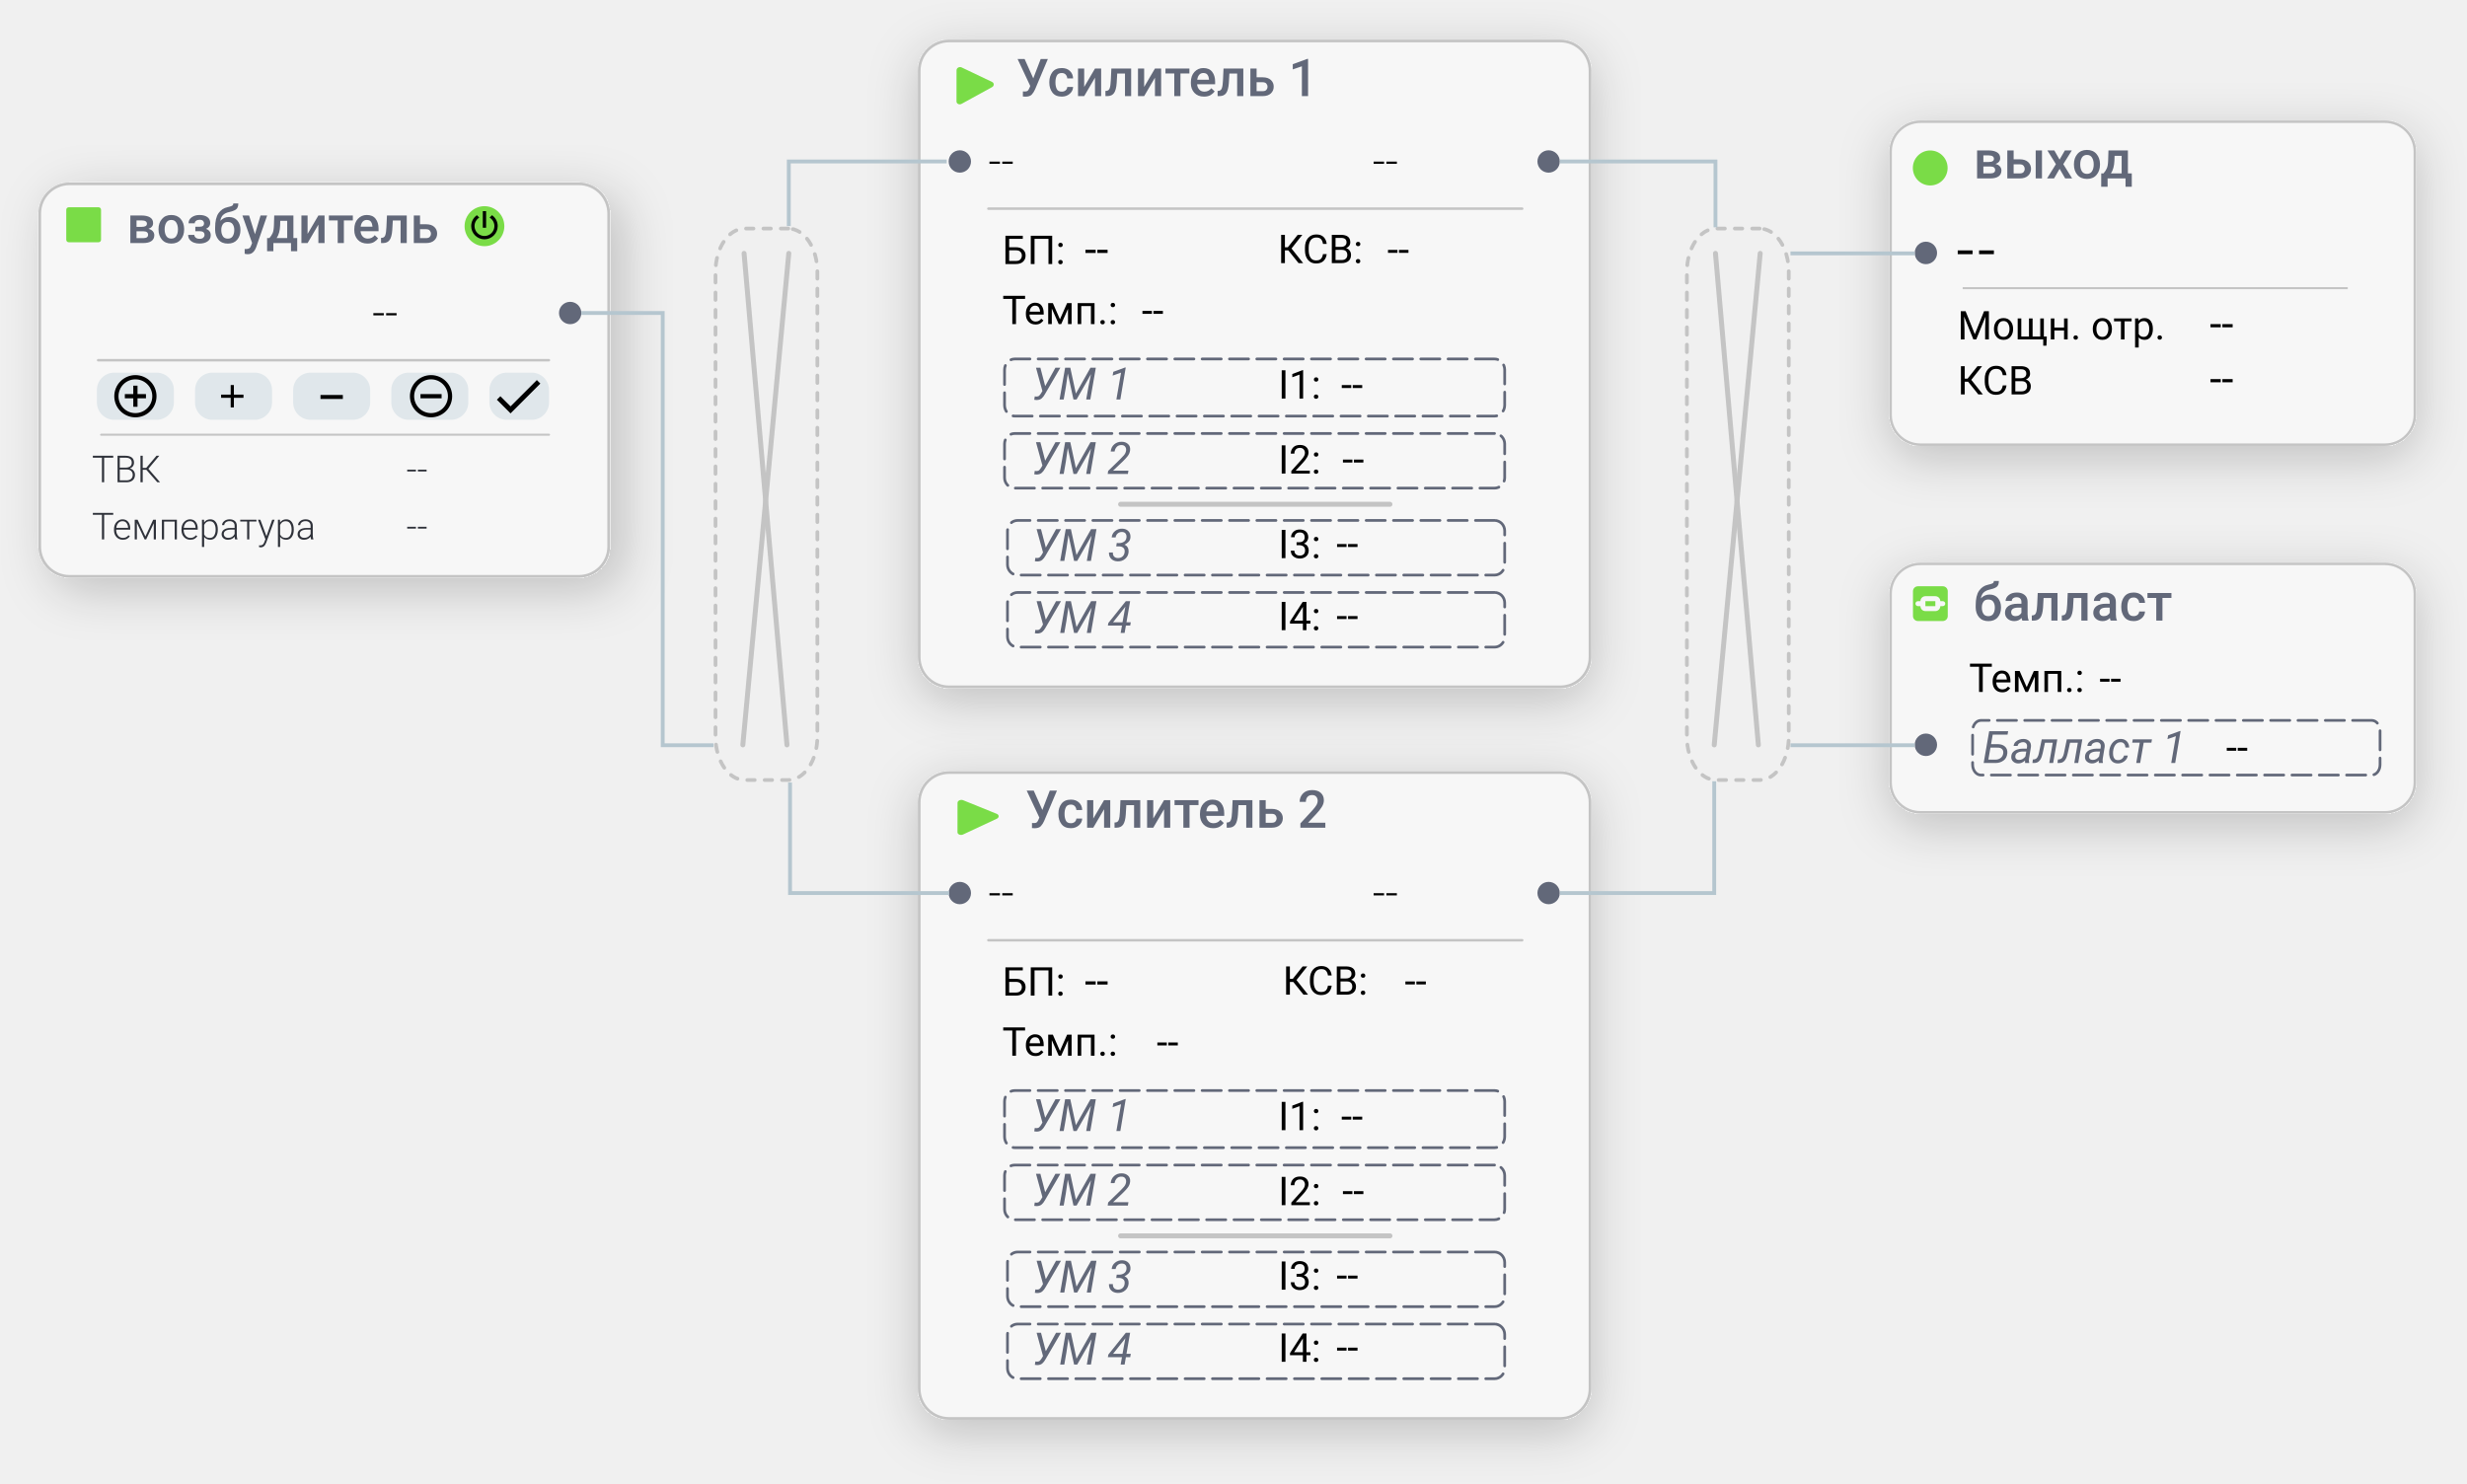
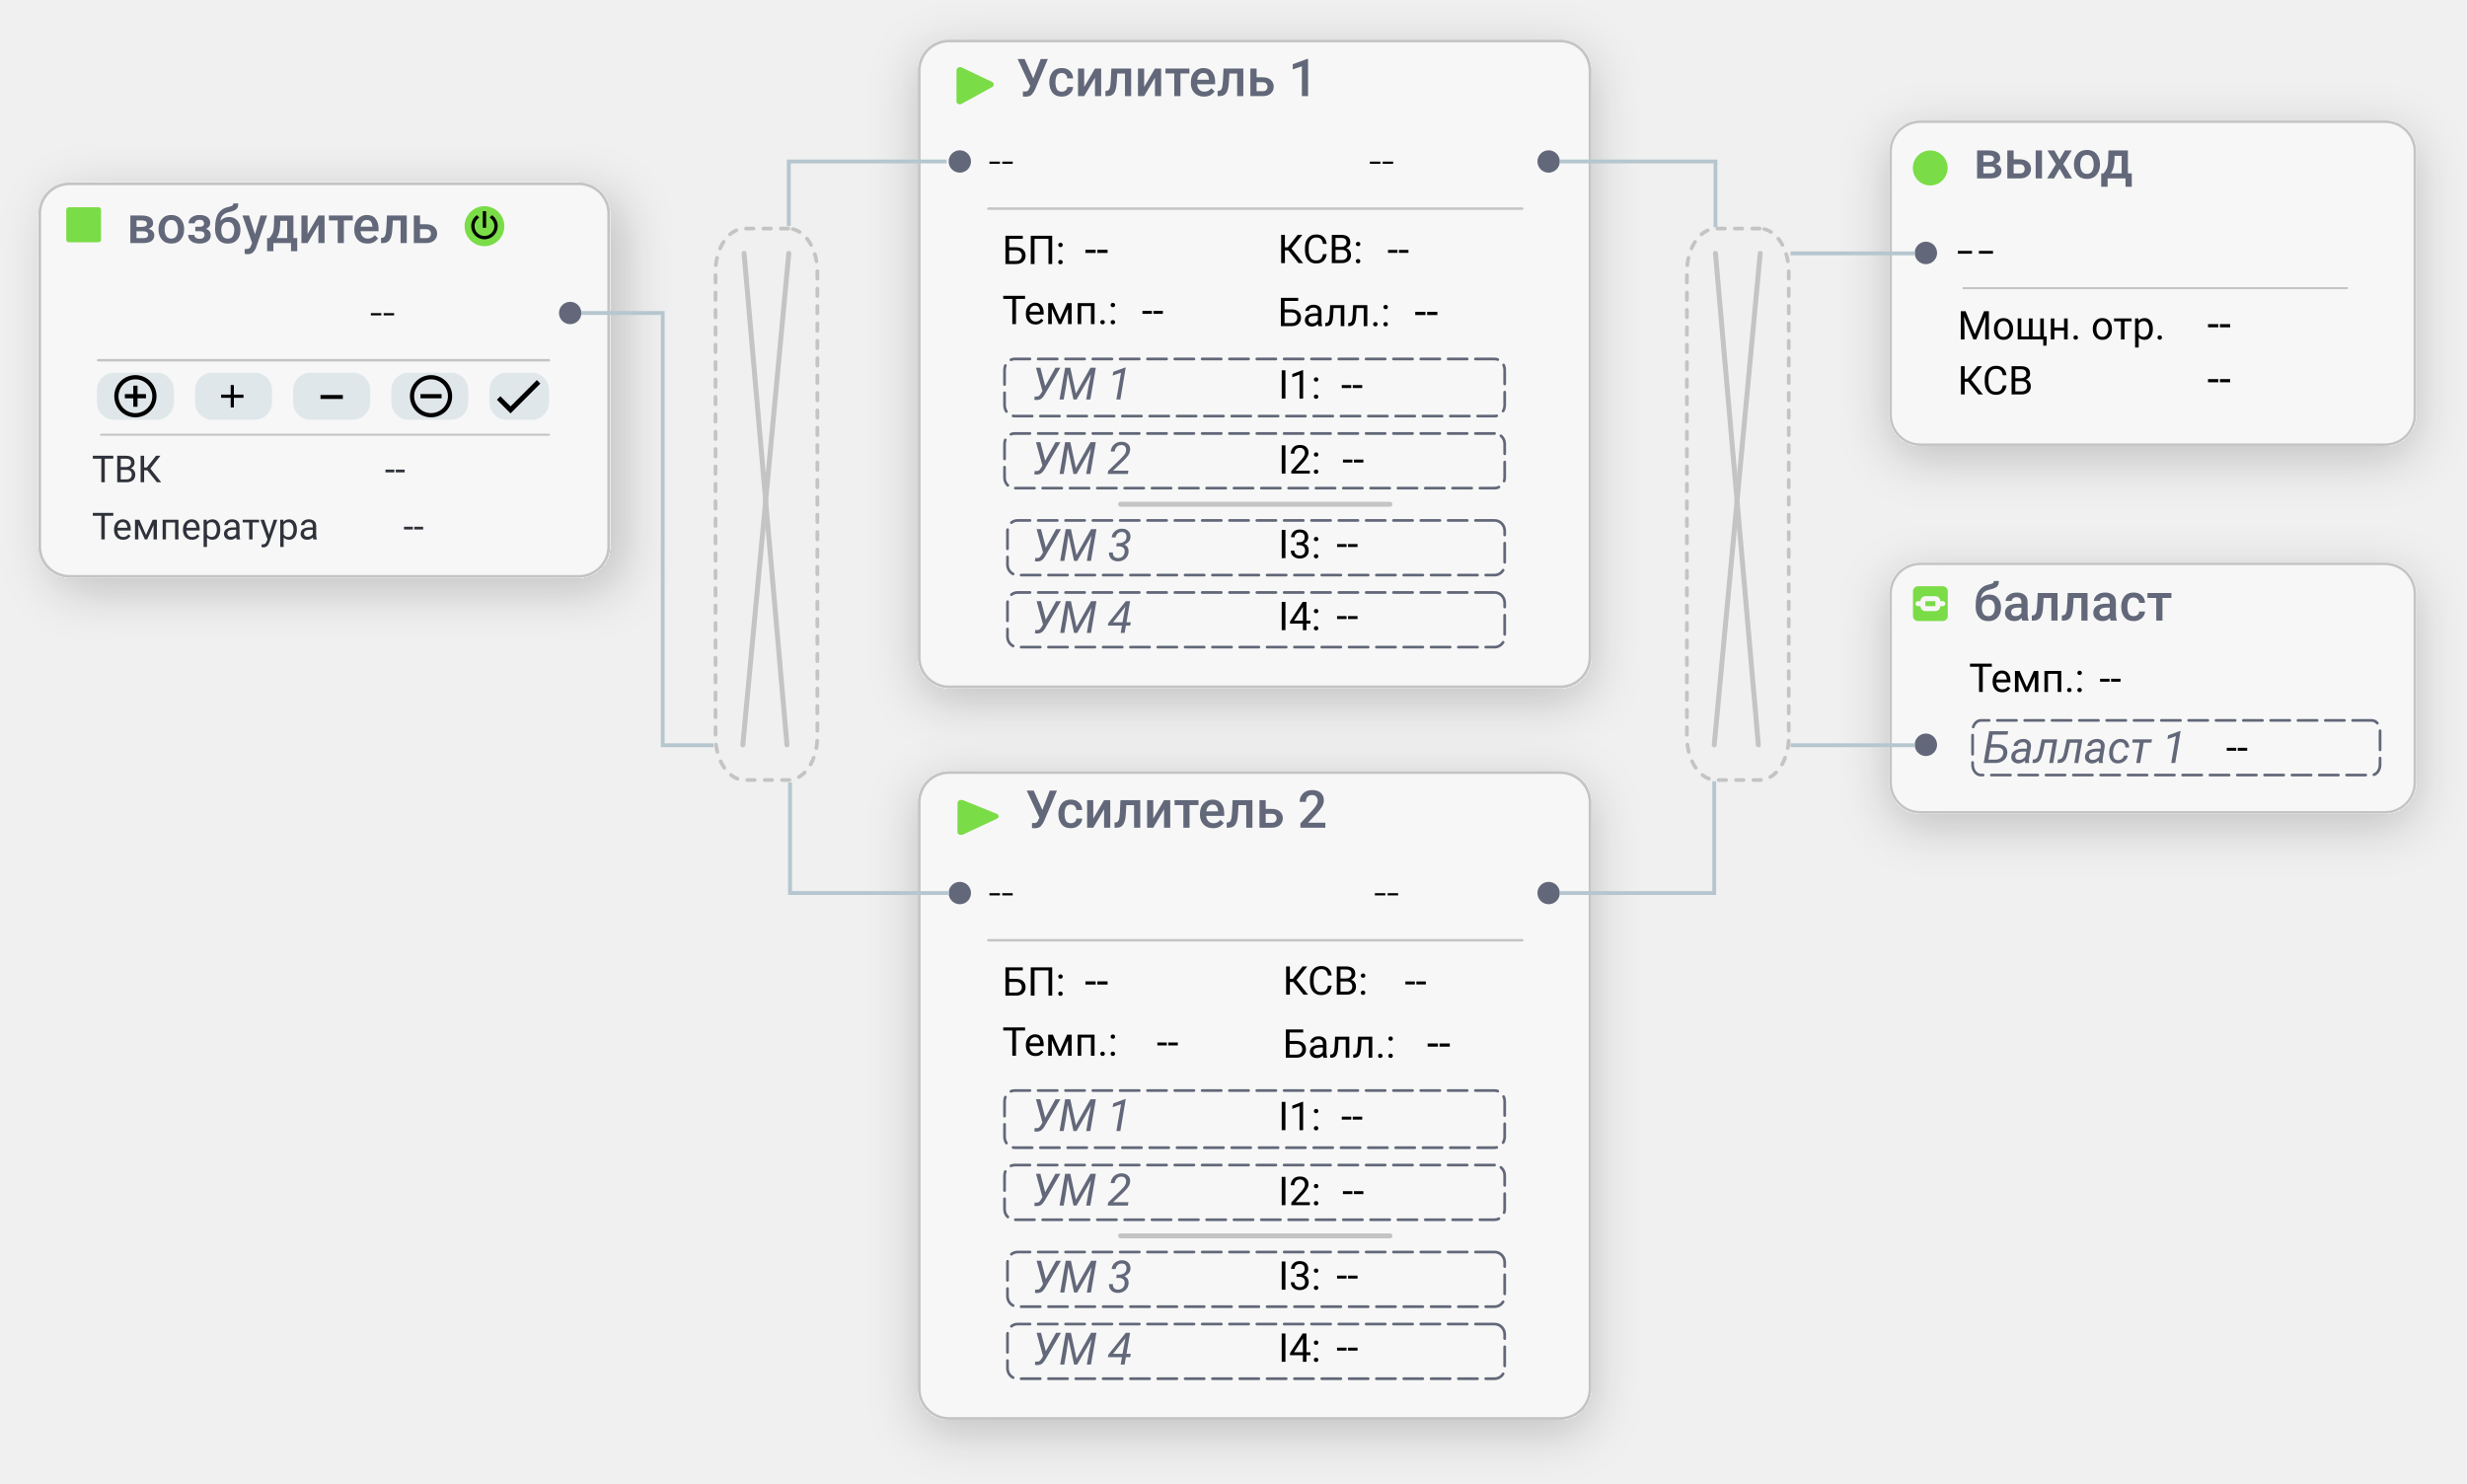
<svg xmlns="http://www.w3.org/2000/svg" xmlns:xlink="http://www.w3.org/1999/xlink" id="svg74" fill="none" version="1.1" viewBox="0 0 993 597">
  <defs>
    <path id="rect18" fill="#fff" fill-opacity=".01" d="M0 0H246.32V23H0z" />
  </defs>
  <g id="block_control_st_1000">
    <g id="layer_1">
      <g id="exiter">
        <g id="Rectangle 12" filter="url(#filter0_d_214_293)">
          <rect id="rect1" width="229" height="158" x="16" y="74" fill="#F7F7F7" rx="12" />
          <rect id="rect2" width="229" height="158" x="16" y="74" stroke="#C4C4C4" stroke-width="1.08" rx="12" />
        </g>
-         <g id="Frame 9" font-family="Roboto" font-size="15" font-weight="300" letter-spacing="0em">
+         <g id="Frame 9">
          <g id="Frame 16">
-             <text xml:space="preserve" id="exiter_channel_num_label" fill="#2F323A" style="white-space:pre">
+             <text xml:space="preserve" id="exiter_channel_num_label" fill="#2F323A" font-family="Roboto" font-size="15" letter-spacing="0em" style="white-space:pre">
              <tspan id="tspan2" x="37" y="194.13">ТВК</tspan>
            </text>
-             <text xml:space="preserve" id="exiter_channel_num_value" x="17.3" y="0" fill="#2f323a" style="text-align:end;white-space:pre" text-anchor="end">
-               <tspan id="tspan3" x="219.65" y="194.13" style="text-align:end" text-anchor="end">--</tspan>
-             </text>
-           </g>
-           <g id="Frame 14">
+             <g id="exiter_channel_num_val_wrap_text">
+               <text xml:space="preserve" id="exiter_channel_num_value" x="16.22" y="0" fill="#2f323a" font-family="Roboto" font-size="15" letter-spacing="0em" style="text-align:end;white-space:pre" text-anchor="end">
+                 <tspan id="tspan3" x="218.98" y="194.13" style="text-align:end" text-anchor="end">--</tspan>
+               </text>
+             </g>
+           </g>
+           <g id="Frame 14" font-family="Roboto" font-size="15" letter-spacing="0em">
            <text xml:space="preserve" id="exiter_temp_label" fill="#2F323A" style="white-space:pre">
              <tspan id="tspan4" x="37" y="217.13">Температура</tspan>
            </text>
-             <text xml:space="preserve" id="exiter_temp_value" x="17.3" y="0" fill="#2f323a" style="text-align:end;white-space:pre" text-anchor="end">
-               <tspan id="tspan5" x="219.65" y="217.13" style="text-align:end" text-anchor="end">--</tspan>
+             <text xml:space="preserve" id="exiter_temp_value" x="16.22" y="0" fill="#2f323a" style="text-align:end;white-space:pre" text-anchor="end">
+               <tspan id="tspan5" x="218.98" y="217.13" style="text-align:end" text-anchor="end">--</tspan>
            </text>
          </g>
        </g>
        <g id="Frame 34">
          <g id="Frame 12">
            <path id="rect5" fill="#fff" fill-opacity=".01" d="M0 0H208V23H0z" transform="translate(26 114.5)" />
-             <text xml:space="preserve" id="exiter_output_pwr_value" x="18.86" y="0" fill="#000" font-family="Roboto" font-size="18" font-weight="300" letter-spacing="0em" style="text-align:end;white-space:pre" text-anchor="end">
-               <tspan id="tspan6" x="217.16" y="132.15" style="text-align:end" text-anchor="end">--</tspan>
+             <text xml:space="preserve" id="exiter_output_pwr_value" x="17.86" y="0" fill="#000" font-family="Roboto" font-size="18" font-stretch="normal" font-style="normal" font-variant="normal" font-weight="300" letter-spacing="0" style="text-align:end;white-space:pre;-inkscape-font-specification:&quot;Roboto, Light&quot;;font-variant-ligatures:normal;font-variant-caps:normal;font-variant-numeric:normal;font-variant-east-asian:normal" text-anchor="end">
+               <tspan id="tspan6" x="216.16" y="132.15" font-family="Roboto" font-size="18" font-stretch="normal" font-style="normal" font-variant="normal" font-weight="300" style="text-align:end;-inkscape-font-specification:&quot;Roboto, Light&quot;;font-variant-ligatures:normal;font-variant-caps:normal;font-variant-numeric:normal;font-variant-east-asian:normal" text-anchor="end">--</tspan>
            </text>
            <g id="Ellipse 4">
              <circle id="Ellipse 4_2" cx="229.5" cy="126" r="4.5" fill="#626879" />
            </g>
          </g>
        </g>
        <path id="Vector 4" stroke="#C4C4C4" stroke-linecap="round" d="M39.5 145H220.947" />
        <g id="exiter_control_buttons">
          <g id="path8984">
+             <path id="path6" fill="#C4C4C4" d="M40.685 175H221H40.685Z" />
            <path id="path7" stroke="#C4C4C4" stroke-linecap="round" stroke-width=".81" d="M40.685 175H221" />
          </g>
-           <g id="exiter_plus_big_step_val_button">
-             <rect id="Rectangle 21" width="31" height="19" x="39" y="150" fill="#E0E7EB" rx="7" />
-             <path id="Vector" fill="#000" d="M54.5 166.3C50.752 166.3 47.7 163.249 47.7 159.5C47.7 155.752 50.752 152.7 54.5 152.7C58.248 152.7 61.3 155.752 61.3 159.5C61.3 163.249 58.248 166.3 54.5 166.3ZM54.5 151C53.384 151 52.279 151.22 51.247 151.647C50.216 152.074 49.279 152.7 48.49 153.49C46.895 155.084 46 157.246 46 159.5C46 161.754 46.895 163.916 48.49 165.51C49.279 166.3 50.216 166.926 51.247 167.353C52.279 167.78 53.384 168 54.5 168C56.754 168 58.916 167.104 60.51 165.51C62.105 163.916 63 161.754 63 159.5C63 158.384 62.78 157.278 62.353 156.247C61.926 155.216 61.3 154.279 60.51 153.49C59.721 152.7 58.784 152.074 57.753 151.647C56.721 151.22 55.616 151 54.5 151ZM55.35 155.25H53.65V158.65H50.25V160.35H53.65V163.75H55.35V160.35H58.75V158.65H55.35V155.25Z" />
-           </g>
-           <g id="exiter_plus_small_step_val_button">
-             <rect id="Rectangle 21_2" width="31" height="19" x="78.5" y="150" fill="#E0E7EB" rx="7" />
-             <path id="Vector_2" fill="#000" d="M98 160.143H94.143V164H92.857V160.143H89V158.857H92.857V155H94.143V158.857H98V160.143Z" />
-           </g>
-           <g id="exiter_minus_small_step_val_button">
-             <rect id="Rectangle 21_3" width="31" height="19" x="118" y="150" fill="#E0E7EB" rx="7" />
-             <path id="Vector_3" fill="#000" d="M138 160.6H129V159H138V160.6Z" />
-           </g>
-           <g id="exiter_minus_big_step_val_button">
-             <rect id="Rectangle 21_4" width="31" height="19" x="157.5" y="150" fill="#E0E7EB" rx="7" />
-             <path id="Vector_4" fill="#000" d="M173.5 166.3C169.752 166.3 166.7 163.248 166.7 159.5C166.7 155.752 169.752 152.7 173.5 152.7C177.248 152.7 180.3 155.752 180.3 159.5C180.3 163.248 177.248 166.3 173.5 166.3ZM173.5 151C172.384 151 171.278 151.22 170.247 151.647C169.216 152.074 168.279 152.7 167.49 153.49C165.896 155.084 165 157.246 165 159.5C165 161.754 165.896 163.916 167.49 165.51C168.279 166.3 169.216 166.926 170.247 167.353C171.278 167.78 172.384 168 173.5 168C175.754 168 177.916 167.104 179.51 165.51C181.104 163.916 182 161.754 182 159.5C182 158.384 181.78 157.278 181.353 156.247C180.926 155.216 180.3 154.279 179.51 153.49C178.721 152.7 177.784 152.074 176.753 151.647C175.722 151.22 174.616 151 173.5 151ZM169.25 160.35H177.75V158.65H169.25" />
-           </g>
-           <g id="exiter_save_val_button">
-             <rect id="Rectangle 21_5" width="24" height="19" x="197" y="150" fill="#E0E7EB" rx="7" />
-             <path id="Vector_5" fill="#000" d="M217.5 154.41L205.5 166.41L200 160.91L201.41 159.5L205.5 163.58L216.09 153L217.5 154.41Z" />
+           <g id="Frame 43">
+             <g id="exiter_plus_big_step_val_button">
+               <rect id="Rectangle 21" width="31" height="19" x="39" y="150" fill="#E0E7EB" rx="7" />
+               <path id="Vector" fill="#000" d="M54.5 166.3C50.752 166.3 47.7 163.248 47.7 159.5C47.7 155.752 50.752 152.7 54.5 152.7C58.248 152.7 61.3 155.752 61.3 159.5C61.3 163.248 58.248 166.3 54.5 166.3ZM54.5 151C53.384 151 52.279 151.22 51.247 151.647C50.216 152.074 49.279 152.7 48.49 153.49C46.895 155.084 46 157.246 46 159.5C46 161.754 46.895 163.916 48.49 165.51C49.279 166.3 50.216 166.926 51.247 167.353C52.279 167.78 53.384 168 54.5 168C56.754 168 58.916 167.104 60.51 165.51C62.105 163.916 63 161.754 63 159.5C63 158.384 62.78 157.278 62.353 156.247C61.926 155.216 61.3 154.279 60.51 153.49C59.721 152.7 58.784 152.074 57.753 151.647C56.721 151.22 55.616 151 54.5 151ZM55.35 155.25H53.65V158.65H50.25V160.35H53.65V163.75H55.35V160.35H58.75V158.65H55.35V155.25Z" />
+             </g>
+             <g id="exiter_plus_small_step_val_button">
+               <rect id="Rectangle 21_2" width="31" height="19" x="78.5" y="150" fill="#E0E7EB" rx="7" />
+               <path id="Vector_2" fill="#000" d="M98 160.143H94.143V164H92.857V160.143H89V158.857H92.857V155H94.143V158.857H98V160.143Z" />
+             </g>
+             <g id="exiter_minus_small_step_val_button">
+               <rect id="Rectangle 21_3" width="31" height="19" x="118" y="150" fill="#E0E7EB" rx="7" />
+               <path id="Vector_3" fill="#000" d="M138 160.6H129V159H138V160.6Z" />
+             </g>
+             <g id="exiter_minus_big_step_val_button">
+               <rect id="Rectangle 21_4" width="31" height="19" x="157.5" y="150" fill="#E0E7EB" rx="7" />
+               <path id="Vector_4" fill="#000" d="M173.5 166.3C169.752 166.3 166.7 163.248 166.7 159.5C166.7 155.752 169.752 152.7 173.5 152.7C177.248 152.7 180.3 155.752 180.3 159.5C180.3 163.248 177.248 166.3 173.5 166.3ZM173.5 151C172.384 151 171.278 151.22 170.247 151.647C169.216 152.074 168.279 152.7 167.49 153.49C165.896 155.084 165 157.246 165 159.5C165 161.754 165.896 163.916 167.49 165.51C168.279 166.3 169.216 166.926 170.247 167.353C171.278 167.78 172.384 168 173.5 168C175.754 168 177.916 167.104 179.51 165.51C181.104 163.916 182 161.754 182 159.5C182 158.384 181.78 157.278 181.353 156.247C180.926 155.216 180.3 154.279 179.51 153.49C178.721 152.7 177.784 152.074 176.753 151.647C175.722 151.22 174.616 151 173.5 151ZM169.25 160.35H177.75V158.65H169.25" />
+             </g>
+             <g id="exiter_save_val_button">
+               <rect id="Rectangle 21_5" width="24" height="19" x="197" y="150" fill="#E0E7EB" rx="7" />
+               <path id="Vector_5" fill="#000" d="M217.5 154.41L205.5 166.41L200 160.91L201.41 159.5L205.5 163.58L216.09 153L217.5 154.41Z" />
+             </g>
          </g>
        </g>
        <g id="Frame 5">
          <text xml:space="preserve" id="Ð²Ð¾Ð·Ð±ÑÐ´Ð¸ÑÐµÐ»Ñ" fill="#626879" font-family="Roboto" font-size="21" font-stretch="normal" font-style="normal" font-variant="normal" font-weight="500" letter-spacing="0em" style="white-space:pre;-inkscape-font-specification:&quot;Roboto, Medium&quot;;font-variant-ligatures:normal;font-variant-caps:all-small-caps;font-variant-numeric:normal;font-variant-east-asian:normal">
            <tspan id="tspan7" x="51" y="97.84" font-family="Roboto" font-size="21" font-stretch="normal" font-style="normal" font-variant="normal" font-weight="500" style="-inkscape-font-specification:&quot;Roboto, Medium&quot;;font-variant-ligatures:normal;font-variant-caps:all-small-caps;font-variant-numeric:normal;font-variant-east-asian:normal">возбудитель</tspan>
          </text>
          <path id="exiter_device_icon" fill="#7ADC47" d="M39.67 83.437H27.67C27.118 83.437 26.67 83.888 26.67 84.443V96.515C26.67 97.071 27.118 97.521 27.67 97.521H39.67C40.222 97.521 40.67 97.071 40.67 96.515V84.443C40.67 83.888 40.222 83.437 39.67 83.437Z" />
          <g id="exiter_power_button" clip-path="url(#clip0_214_293)">
            <path id="power_btn_cover" fill="#7ADC47" d="M195 99.096C199.418 99.096 203 95.493 203 91.048C203 86.603 199.418 83 195 83C190.582 83 187 86.603 187 91.048C187 95.493 190.582 99.096 195 99.096Z" />
            <path id="Vector_6" fill="#000" d="M198.04 86.627L197.073 87.593C198.227 88.293 199 89.553 199 91C199 92.061 198.579 93.078 197.828 93.828C197.078 94.579 196.061 95 195 95C193.939 95 192.922 94.579 192.172 93.828C191.421 93.078 191 92.061 191 91C191 89.553 191.773 88.293 192.92 87.587L191.96 86.627C190.573 87.587 189.667 89.187 189.667 91C189.667 92.415 190.229 93.771 191.229 94.771C192.229 95.771 193.585 96.333 195 96.333C196.414 96.333 197.771 95.771 198.771 94.771C199.771 93.771 200.333 92.415 200.333 91C200.333 89.187 199.427 87.587 198.04 86.627ZM195.667 85H194.333V91.667H195.667" />
          </g>
        </g>
      </g>
      <g id="adder" stroke="#C4C4C4" stroke-linecap="round">
        <path id="Rectangle 1" stroke-dasharray="3 4" stroke-linejoin="round" stroke-width="1.5" d="M708.286 92H690.714C684.245 92 679 99.796 679 109.412V296.588C679 306.204 684.245 314 690.714 314H708.286C714.755 314 720 306.204 720 296.588V109.412C720 99.796 714.755 92 708.286 92Z" />
        <path id="Vector 1" stroke-width="2" d="M690 299.858L708.5 102" />
        <path id="Vector 2" stroke-width="2" d="M690.5 102L707.764 299.858" />
      </g>
      <g id="adder_2" stroke="#C4C4C4" stroke-linecap="round">
        <path id="Rectangle 1_2" stroke-dasharray="3 4" stroke-linejoin="round" stroke-width="1.5" d="M317.286 92H299.714C293.245 92 288 99.796 288 109.412V296.588C288 306.204 293.245 314 299.714 314H317.286C323.755 314 329 306.204 329 296.588V109.412C329 99.796 323.755 92 317.286 92Z" />
        <path id="Vector 1_2" stroke-width="2" d="M299 299.858L317.5 102" />
        <path id="Vector 2_2" stroke-width="2" d="M299.5 102L316.764 299.858" />
      </g>
      <g id="output" filter="url(#filter1_d_214_293)">
        <path id="rect8952" fill="#F7F7F7" stroke="#C4C4C4" d="M960 49H773C766.373 49 761 54.373 761 61V167C761 173.627 766.373 179 773 179H960C966.627 179 972 173.627 972 167V61C972 54.373 966.627 49 960 49Z" />
        <g id="g8960">
          <path id="output_device_icon" fill="#7ADC47" d="M776.942 74.656C780.808 74.656 783.942 71.503 783.942 67.614C783.942 63.725 780.808 60.572 776.942 60.572C773.076 60.572 769.942 63.725 769.942 67.614C769.942 71.503 773.076 74.656 776.942 74.656Z" />
          <text xml:space="preserve" id="text8958" fill="#626879" font-family="Roboto" font-size="21.33" font-weight="500" letter-spacing="0em" style="white-space:pre">
            <tspan id="tspan8" x="794.32" y="71.82">выход</tspan>
          </text>
        </g>
        <g id="g8982">
          <g id="g8970">
            <path id="circle8962" fill="#626879" d="M775.2 106.344C777.685 106.344 779.7 104.317 779.7 101.817C779.7 99.317 777.685 97.29 775.2 97.29C772.715 97.29 770.7 99.317 770.7 101.817C770.7 104.317 772.715 106.344 775.2 106.344Z" />
-             <text xml:space="preserve" id="output_input_pwr_value" fill="#000" font-family="Inter" font-size="18.67" letter-spacing="0em" style="white-space:pre">
-               <tspan id="tspan9" x="786.7" y="107.36">--</tspan>
+             <text xml:space="preserve" id="output_input_pwr_value" fill="#000" font-family="Inter" font-size="18.67" font-stretch="normal" font-style="normal" font-variant="normal" font-weight="300" letter-spacing="0" style="white-space:pre;-inkscape-font-specification:&quot;Inter, Light&quot;;font-variant-ligatures:normal;font-variant-caps:normal;font-variant-numeric:normal;font-variant-east-asian:normal">
+               <tspan id="tspan9" x="786.7" y="107.36" font-family="Inter" font-size="18.67" font-stretch="normal" font-style="normal" font-variant="normal" font-weight="300" style="-inkscape-font-specification:&quot;Inter, Light&quot;;font-variant-ligatures:normal;font-variant-caps:normal;font-variant-numeric:normal;font-variant-east-asian:normal">--</tspan>
            </text>
          </g>
        </g>
        <g id="path8984_2">
          <path id="path9" fill="#C4C4C4" d="M790 116H945H790Z" />
          <path id="path10" stroke="#C4C4C4" stroke-width=".81" d="M790 116H945" />
        </g>
        <g id="g8994" fill="#000" font-family="Roboto" letter-spacing="0em">
-           <text xml:space="preserve" id="output_refl_pwr_value" x="18.42" y="0" font-size="17.33" style="text-align:end;white-space:pre" text-anchor="end">
-             <tspan id="tspan10" x="946.29" y="136.35" style="text-align:end" text-anchor="end">--</tspan>
+           <text xml:space="preserve" id="output_refl_pwr_value" x="17.42" y="0" font-size="17.33" style="text-align:end;white-space:pre" text-anchor="end">
+             <tspan id="tspan10" x="945.29" y="136.35" style="text-align:end" text-anchor="end">--</tspan>
          </text>
          <text xml:space="preserve" id="text8992" font-size="16" style="white-space:pre">
            <tspan id="tspan11" x="787.91" y="136.65">Мощн. отр.</tspan>
          </text>
        </g>
        <g id="g9004" fill="#000" font-family="Roboto" letter-spacing="0em">
-           <text xml:space="preserve" id="output_swr_value" x="18.42" y="0" font-size="17.33" style="text-align:end;white-space:pre" text-anchor="end">
-             <tspan id="tspan12" x="946.29" y="158.48" style="text-align:end" text-anchor="end">--</tspan>
+           <text xml:space="preserve" id="output_swr_value" x="17.42" y="0" font-size="17.33" style="text-align:end;white-space:pre" text-anchor="end">
+             <tspan id="tspan12" x="945.29" y="158.48" style="text-align:end" text-anchor="end">--</tspan>
          </text>
          <text xml:space="preserve" id="text9002" font-size="16" style="white-space:pre">
            <tspan id="tspan13" x="787.91" y="158.78">КСВ</tspan>
          </text>
        </g>
      </g>
      <g id="ballast_group" filter="url(#filter2_d_214_293)">
        <path id="rect8952_2" fill="#F7F7F7" stroke="#C4C4C4" d="M960 227H773C766.373 227 761 232.373 761 239V315C761 321.627 766.373 327 773 327H960C966.627 327 972 321.627 972 315V239C972 232.373 966.627 227 960 227Z" />
        <g id="g10081-8" fill="#000" font-family="Roboto" font-size="16" letter-spacing="0em">
          <text xml:space="preserve" id="pwr_output_value-0" style="white-space:pre">
            <tspan id="tspan14" x="792.55" y="278.54">Темп.:</tspan>
          </text>
          <text xml:space="preserve" id="ballast_group_temp_value" style="white-space:pre">
            <tspan id="tspan15" x="845.01" y="278.67">--</tspan>
          </text>
        </g>
        <g id="amplifier_2_display">
          <text xml:space="preserve" id="text7925-5-1-9" fill="#626879" font-family="Roboto" font-size="18" font-style="italic" letter-spacing="0em" style="white-space:pre">
            <tspan id="tspan16" x="798" y="307.15">Балласт 1</tspan>
          </text>
          <path id="rect6-8" stroke="#626879" stroke-dasharray="7.7 3.3" stroke-linecap="round" stroke-linejoin="round" stroke-width="1.1" d="M954.668 290H797.332C795.492 290 794 291.877 794 294.191V307.809C794 310.123 795.492 312 797.332 312H954.668C956.508 312 958 310.123 958 307.809V294.191C958 291.877 956.508 290 954.668 290Z" />
          <g id="g6-1">
            <text xml:space="preserve" id="ballast_group_ballast_1_value" fill="#000" font-family="Roboto" font-size="16" letter-spacing="0em" style="white-space:pre">
              <tspan id="tspan17" x="896" y="306.47">--</tspan>
            </text>
          </g>
        </g>
        <g id="g8960_2">
-           <text xml:space="preserve" id="text8958_2" fill="#626879" font-family="Roboto" font-size="21" font-stretch="normal" font-style="normal" font-variant="normal" font-weight="500" letter-spacing="0em" style="white-space:pre;-inkscape-font-specification:&quot;Roboto, Medium&quot;;font-variant-ligatures:normal;font-variant-caps:all-small-caps;font-variant-numeric:normal;font-variant-east-asian:normal">
+           <text xml:space="preserve" id="text8958_2" fill="#626879" font-family="Roboto" font-size="21" font-stretch="normal" font-style="normal" font-variant="normal" font-weight="500" letter-spacing="0" style="white-space:pre;-inkscape-font-specification:&quot;Roboto, Medium&quot;;font-variant-ligatures:normal;font-variant-caps:all-small-caps;font-variant-numeric:normal;font-variant-east-asian:normal">
            <tspan id="tspan18" x="794.32" y="249.82" font-family="Roboto" font-size="21" font-stretch="normal" font-style="normal" font-variant="normal" font-weight="500" style="-inkscape-font-specification:&quot;Roboto, Medium&quot;;font-variant-ligatures:normal;font-variant-caps:all-small-caps;font-variant-numeric:normal;font-variant-east-asian:normal">балласт</tspan>
          </text>
          <path id="ballast_group_device_icon" fill="#7ADC47" fill-rule="evenodd" d="M772 236C770.895 236 770 236.895 770 238V248C770 249.105 770.895 250 772 250H782C783.105 250 784 249.105 784 248V238C784 236.895 783.105 236 782 236H772ZM775 240C773.895 240 773 240.895 773 242H772C771.448 242 771 242.448 771 243C771 243.552 771.448 244 772 244H773C773 245.105 773.895 246 775 246H779C780.105 246 781 245.105 781 244H782C782.552 244 783 243.552 783 243C783 242.448 782.552 242 782 242H781C781 240.895 780.105 240 779 240H775ZM775 242H779V244H775V242Z" clip-rule="evenodd" />
        </g>
        <g id="g8982_2">
          <g id="g8970_2">
            <path id="circle8962_2" fill="#626879" d="M775.2 304.344C777.685 304.344 779.7 302.318 779.7 299.817C779.7 297.317 777.685 295.291 775.2 295.291C772.715 295.291 770.7 297.317 770.7 299.817C770.7 302.318 772.715 304.344 775.2 304.344Z" />
          </g>
        </g>
      </g>
      <g id="amplifier_group_1" filter="url(#filter3_d_214_293)">
        <path id="graph_container-6" fill="#F7F7F7" stroke="#C4C4C4" stroke-linecap="round" stroke-linejoin="round" stroke-width="1.08" d="M382 16.5H628C634.627 16.5 640 21.873 640 28.5V264.5C640 271.127 634.627 276.5 628 276.5H382C375.373 276.5 370 271.127 370 264.5V28.5C370 21.873 375.373 16.5 382 16.5Z" />
        <path id="Vector 5" stroke="#C4C4C4" stroke-linecap="round" stroke-width="2" d="M451.053 203H559.477" />
        <g id="Frame 12_2">
          <use xlink:href="#rect18" fill-opacity=".01" transform="translate(381.84 53.5)" />
          <text xml:space="preserve" id="amplifier_group_1_input_pwr_value" fill="#000" font-family="Roboto" font-size="18" font-weight="300" letter-spacing="0em" style="white-space:pre">
            <tspan id="tspan19" x="397.84" y="71.15">--</tspan>
          </text>
-           <text xml:space="preserve" id="amplifier_group_1_output_pwr_value" x="18.86" y="0" fill="#000" font-family="Roboto" font-size="18" font-weight="300" letter-spacing="0em" style="text-align:end;white-space:pre" text-anchor="end">
-             <tspan id="tspan20" x="611.01" y="71.15" style="text-align:end" text-anchor="end">--</tspan>
+           <text xml:space="preserve" id="amplifier_group_1_output_pwr_value" x="17.36" y="0" fill="#000" font-family="Roboto" font-size="18" font-weight="300" letter-spacing="0em" style="text-align:end;white-space:pre" text-anchor="end">
+             <tspan id="tspan20" x="609.51" y="71.15" style="text-align:end" text-anchor="end">--</tspan>
          </text>
          <g id="Ellipse 4_3">
            <circle id="Ellipse 4_4" cx="386.34" cy="65" r="4.5" fill="#626879" />
          </g>
          <g id="Ellipse 4_5">
            <circle id="Ellipse 4_6" cx="623.34" cy="65" r="4.5" fill="#626879" />
          </g>
        </g>
        <path id="Vector 4_2" stroke="#C4C4C4" stroke-linecap="round" d="M397.829 84H612.701" />
        <g id="amplifier_1_display">
          <text xml:space="preserve" id="text7925-5-1" fill="#626879" font-family="Roboto" font-size="18" font-style="italic" letter-spacing="0em" style="white-space:pre">
            <tspan id="tspan21" x="415" y="160.81">УМ 1</tspan>
          </text>
          <path id="rect6" stroke="#626879" stroke-dasharray="7.7 3.3" stroke-linecap="round" stroke-linejoin="round" stroke-width="1.1" d="M601.568 144.5H408.432C406.173 144.5 404.342 146.462 404.342 148.882V163.118C404.342 165.538 406.173 167.5 408.432 167.5H601.568C603.827 167.5 605.658 165.538 605.658 163.118V148.882C605.658 146.462 603.827 144.5 601.568 144.5Z" />
          <g id="g6" fill="#000" font-family="Roboto" font-size="16" letter-spacing="0em">
            <text xml:space="preserve" id="amplifier_group_1_current_1_label" style="white-space:pre">
              <tspan id="tspan22" x="514.47" y="160.44">I1:</tspan>
            </text>
            <text xml:space="preserve" id="amplifier_group_1_current_1_value" style="white-space:pre">
              <tspan id="tspan23" x="539.78" y="160.45">--</tspan>
            </text>
          </g>
        </g>
        <g id="amplifier_2_display_2">
          <text xml:space="preserve" id="text7925-5-1-9_2" fill="#626879" font-family="Roboto" font-size="18" font-style="italic" letter-spacing="0em" style="white-space:pre">
            <tspan id="tspan24" x="415" y="190.8">УМ 2</tspan>
          </text>
          <path id="rect6-8_2" stroke="#626879" stroke-dasharray="7.7 3.3" stroke-linecap="round" stroke-linejoin="round" stroke-width="1.1" d="M601.568 174.5H408.432C406.173 174.5 404.342 176.377 404.342 178.691V192.309C404.342 194.623 406.173 196.5 408.432 196.5H601.568C603.827 196.5 605.658 194.623 605.658 192.309V178.691C605.658 176.377 603.827 174.5 601.568 174.5Z" />
          <g id="g6-1_2" fill="#000" font-family="Roboto" font-size="16" letter-spacing="0em">
            <text xml:space="preserve" id="amplifier_group_1_current_2_label" style="white-space:pre">
              <tspan id="tspan25" x="514.47" y="190.64">I2:</tspan>
            </text>
            <text xml:space="preserve" id="amplifier_group_1_current_2_value" style="white-space:pre">
              <tspan id="tspan26" x="540.25" y="190.44">--</tspan>
            </text>
          </g>
        </g>
        <g id="amplifier_3_display">
          <text xml:space="preserve" id="text7925-5-1-0" fill="#626879" font-family="Roboto" font-size="18" font-style="italic" letter-spacing="0em" style="white-space:pre">
            <tspan id="tspan27" x="415.25" y="225.8">УМ 3</tspan>
          </text>
          <path id="rect6-1" stroke="#626879" stroke-dasharray="7.7 3.3" stroke-linecap="round" stroke-linejoin="round" stroke-width="1.1" d="M601.593 209.5H409.592C407.347 209.5 405.526 211.377 405.526 213.691V227.309C405.526 229.623 407.347 231.5 409.592 231.5H601.593C603.838 231.5 605.658 229.623 605.658 227.309V213.691C605.658 211.377 603.838 209.5 601.593 209.5Z" />
          <g id="g6-9" fill="#000" font-family="Roboto" font-size="16" letter-spacing="0em">
            <text xml:space="preserve" id="amplifier_group_1_current_3_label" style="white-space:pre">
              <tspan id="tspan28" x="514.47" y="224.68">I3:</tspan>
            </text>
            <text xml:space="preserve" id="amplifier_group_1_current_3_value" style="white-space:pre">
              <tspan id="tspan29" x="537.89" y="224.44">--</tspan>
            </text>
          </g>
        </g>
        <g id="amplifier_4_display">
          <text xml:space="preserve" id="text7925-5-1-0_2" fill="#626879" font-family="Roboto" font-size="18" font-style="italic" letter-spacing="0em" style="white-space:pre">
            <tspan id="tspan30" x="415.25" y="254.8">УМ 4</tspan>
          </text>
          <path id="rect6-1_2" stroke="#626879" stroke-dasharray="7.7 3.3" stroke-linecap="round" stroke-linejoin="round" stroke-width="1.1" d="M601.593 238.5H409.592C407.347 238.5 405.526 240.377 405.526 242.691V256.309C405.526 258.623 407.347 260.5 409.592 260.5H601.593C603.838 260.5 605.658 258.623 605.658 256.309V242.691C605.658 240.377 603.838 238.5 601.593 238.5Z" />
          <g id="g6-9_2" fill="#000" font-family="Roboto" font-size="16" letter-spacing="0em">
            <text xml:space="preserve" id="amplifier_group_1_current_4_label" style="white-space:pre">
              <tspan id="tspan31" x="514.47" y="253.68">I4:</tspan>
            </text>
            <text xml:space="preserve" id="amplifier_group_1_current_4_value" style="white-space:pre">
              <tspan id="tspan32" x="537.89" y="253.44">--</tspan>
            </text>
          </g>
        </g>
        <g id="amplifier_group_header">
          <text xml:space="preserve" id="text7925-5" fill="#626879" font-family="Roboto" font-size="21" font-stretch="normal" font-style="normal" font-variant="normal" font-weight="500" letter-spacing="0em" style="white-space:pre;-inkscape-font-specification:&quot;Roboto, Medium&quot;;font-variant-ligatures:normal;font-variant-caps:all-small-caps;font-variant-numeric:normal;font-variant-east-asian:normal">
            <tspan id="tspan33" x="409" y="38.69" font-family="Roboto" font-size="21" font-stretch="normal" font-style="normal" font-variant="normal" font-weight="500" style="-inkscape-font-specification:&quot;Roboto, Medium&quot;;font-variant-ligatures:normal;font-variant-caps:all-small-caps;font-variant-numeric:normal;font-variant-east-asian:normal">Усилитель 1</tspan>
          </text>
          <path id="amplifier_group_1_device_icon" fill="#7ADC47" d="M399.322 32.981L387.061 27.138C386.855 27.04 386.62 26.992 386.382 27.001C386.143 27.01 385.909 27.074 385.702 27.188C385.495 27.301 385.323 27.46 385.204 27.648C385.084 27.836 385.02 28.046 385.02 28.258L385 40.841C385 41.053 385.062 41.259 385.181 41.438C385.3 41.618 385.471 41.764 385.678 41.862C385.885 41.961 386.119 42.008 386.357 41.999C386.596 41.99 386.831 41.926 387.038 41.812L399.319 35.072C399.525 34.959 399.697 34.8 399.817 34.612C399.937 34.424 400 34.214 400 34.002C400 33.79 399.938 33.584 399.819 33.405C399.7 33.225 399.529 33.079 399.322 32.981Z" />
        </g>
        <g id="amplifier_group_params_display" fill="#000" font-family="Roboto" letter-spacing="0em">
          <g id="g10086-1">
            <text xml:space="preserve" id="pwr_input_value-9" font-size="16" style="white-space:pre">
              <tspan id="tspan34" x="403.42" y="106.28">БП:</tspan>
            </text>
            <text xml:space="preserve" id="amplifier_group_1_voltage_value" font-size="17.33" style="white-space:pre">
              <tspan id="tspan35" x="436.58" y="106.42">--</tspan>
            </text>
          </g>
          <g id="g10081-8_2" font-size="16">
            <text xml:space="preserve" id="pwr_output_value-0_2" style="white-space:pre">
              <tspan id="tspan36" x="514.29" y="105.91">КСВ:</tspan>
            </text>
            <text xml:space="preserve" id="amplifier_group_1_swr_value" style="white-space:pre">
              <tspan id="tspan37" x="558.39" y="106.03">--</tspan>
+             </text>
+           </g>
+           <g id="g10086-1_2">
+             <text xml:space="preserve" id="pwr_input_value-9_2" font-size="16" style="white-space:pre">
+               <tspan id="tspan38" x="514.29" y="131.28">Балл.:</tspan>
+             </text>
+             <text xml:space="preserve" id="amplifier_group_1_ballast_value" font-size="17.33" style="white-space:pre">
+               <tspan id="tspan39" x="569.32" y="131.42">--</tspan>
            </text>
          </g>
          <g id="g10081-8_3" font-size="16">
            <text xml:space="preserve" id="pwr_output_value-0_3" style="white-space:pre">
              <tspan id="tspan40" x="403.42" y="130.47">Темп.:</tspan>
            </text>
            <text xml:space="preserve" id="amplifier_group_1_temp_value" style="white-space:pre">
              <tspan id="tspan41" x="459.55" y="130.59">--</tspan>
            </text>
          </g>
        </g>
      </g>
      <g id="amplifier_group_2" filter="url(#filter4_d_214_293)">
        <path id="graph_container-6_2" fill="#F7F7F7" stroke="#C4C4C4" stroke-linecap="round" stroke-linejoin="round" stroke-width="1.08" d="M382 311H628C634.627 311 640 316.373 640 323V559C640 565.627 634.627 571 628 571H382C375.373 571 370 565.627 370 559V323C370 316.373 375.373 311 382 311Z" />
        <path id="Vector 5_2" stroke="#C4C4C4" stroke-linecap="round" stroke-width="2" d="M451.053 497.5H559.477" />
        <g id="Frame 12_3">
          <use xlink:href="#rect18" id="rect41" fill-opacity=".01" transform="translate(381.84 348)" />
          <text xml:space="preserve" id="amplifier_group_2_input_pwr_value" fill="#000" font-family="Roboto" font-size="18" font-weight="300" letter-spacing="0em" style="white-space:pre">
            <tspan id="tspan42" x="397.84" y="365.65">--</tspan>
          </text>
-           <text xml:space="preserve" id="amplifier_group_2_output_pwr_value" x="18.86" y="0" fill="#000" font-family="Roboto" font-size="18" font-weight="300" letter-spacing="0em" style="text-align:end;white-space:pre" text-anchor="end">
-             <tspan id="tspan43" x="611.01" y="365.65" style="text-align:end" text-anchor="end">--</tspan>
+           <text xml:space="preserve" id="amplifier_group_2_output_pwr_value" x="19.36" y="0" fill="#000" font-family="Roboto" font-size="18" font-weight="300" letter-spacing="0em" style="text-align:end;white-space:pre" text-anchor="end">
+             <tspan id="tspan43" x="611.51" y="365.65" style="text-align:end" text-anchor="end">--</tspan>
          </text>
          <g id="Ellipse 4_7">
            <circle id="Ellipse 4_8" cx="386.34" cy="359.5" r="4.5" fill="#626879" />
          </g>
          <g id="Ellipse 4_9">
            <circle id="Ellipse 4_10" cx="623.34" cy="359.5" r="4.5" fill="#626879" />
          </g>
        </g>
        <path id="Vector 4_3" stroke="#C4C4C4" stroke-linecap="round" d="M397.829 378.5H612.701" />
        <g id="amplifier_1_display_2">
          <text xml:space="preserve" id="text7925-5-1_2" fill="#626879" font-family="Roboto" font-size="18" font-style="italic" letter-spacing="0em" style="white-space:pre">
            <tspan id="tspan44" x="415" y="455.31">УМ 1</tspan>
          </text>
          <path id="rect6_2" stroke="#626879" stroke-dasharray="7.7 3.3" stroke-linecap="round" stroke-linejoin="round" stroke-width="1.1" d="M601.568 439H408.432C406.173 439 404.342 440.962 404.342 443.382V457.618C404.342 460.038 406.173 462 408.432 462H601.568C603.827 462 605.658 460.038 605.658 457.618V443.382C605.658 440.962 603.827 439 601.568 439Z" />
          <g id="g6_2" fill="#000" font-family="Roboto" font-size="16" letter-spacing="0em">
            <text xml:space="preserve" id="amplifier_group_2_current_1_label" style="white-space:pre">
              <tspan id="tspan45" x="514.47" y="454.94">I1:</tspan>
            </text>
            <text xml:space="preserve" id="amplifier_group_2_current_1_value" style="white-space:pre">
              <tspan id="tspan46" x="539.78" y="454.95">--</tspan>
            </text>
          </g>
        </g>
        <g id="amplifier_2_display_3">
          <text xml:space="preserve" id="text7925-5-1-9_3" fill="#626879" font-family="Roboto" font-size="18" font-style="italic" letter-spacing="0em" style="white-space:pre">
            <tspan id="tspan47" x="415" y="485.3">УМ 2</tspan>
          </text>
          <path id="rect6-8_3" stroke="#626879" stroke-dasharray="7.7 3.3" stroke-linecap="round" stroke-linejoin="round" stroke-width="1.1" d="M601.568 469H408.432C406.173 469 404.342 470.877 404.342 473.191V486.809C404.342 489.123 406.173 491 408.432 491H601.568C603.827 491 605.658 489.123 605.658 486.809V473.191C605.658 470.877 603.827 469 601.568 469Z" />
          <g id="g6-1_3" fill="#000" font-family="Roboto" font-size="16" letter-spacing="0em">
            <text xml:space="preserve" id="amplifier_group_2_current_2_label" style="white-space:pre">
              <tspan id="tspan48" x="514.47" y="485.14">I2:</tspan>
            </text>
            <text xml:space="preserve" id="amplifier_group_2_current_2_value" style="white-space:pre">
              <tspan id="tspan49" x="540.25" y="484.94">--</tspan>
            </text>
          </g>
        </g>
        <g id="amplifier_3_display_2">
          <text xml:space="preserve" id="text7925-5-1-0_3" fill="#626879" font-family="Roboto" font-size="18" font-style="italic" letter-spacing="0em" style="white-space:pre">
            <tspan id="tspan50" x="415.25" y="520.3">УМ 3</tspan>
          </text>
          <path id="rect6-1_3" stroke="#626879" stroke-dasharray="7.7 3.3" stroke-linecap="round" stroke-linejoin="round" stroke-width="1.1" d="M601.593 504H409.592C407.347 504 405.526 505.877 405.526 508.191V521.809C405.526 524.123 407.347 526 409.592 526H601.593C603.838 526 605.658 524.123 605.658 521.809V508.191C605.658 505.877 603.838 504 601.593 504Z" />
          <g id="g6-9_3" fill="#000" font-family="Roboto" font-size="16" letter-spacing="0em">
            <text xml:space="preserve" id="amplifier_group_2_current_3_label" style="white-space:pre">
              <tspan id="tspan51" x="514.47" y="519.18">I3:</tspan>
            </text>
            <text xml:space="preserve" id="amplifier_group_2_current_3_value" style="white-space:pre">
              <tspan id="tspan52" x="537.89" y="518.94">--</tspan>
            </text>
          </g>
        </g>
        <g id="amplifier_4_display_2">
          <text xml:space="preserve" id="text7925-5-1-0_2_2" fill="#626879" font-family="Roboto" font-size="18" font-style="italic" letter-spacing="0em" style="white-space:pre">
            <tspan id="tspan53" x="415.25" y="549.3">УМ 4</tspan>
          </text>
          <path id="rect6-1_2_2" stroke="#626879" stroke-dasharray="7.7 3.3" stroke-linecap="round" stroke-linejoin="round" stroke-width="1.1" d="M601.593 533H409.592C407.347 533 405.526 534.877 405.526 537.191V550.809C405.526 553.123 407.347 555 409.592 555H601.593C603.838 555 605.658 553.123 605.658 550.809V537.191C605.658 534.877 603.838 533 601.593 533Z" />
          <g id="g6-9_2_2" fill="#000" font-family="Roboto" font-size="16" letter-spacing="0em">
            <text xml:space="preserve" id="amplifier_group_2_current_4_label" style="white-space:pre">
              <tspan id="tspan54" x="514.47" y="548.18">I4:</tspan>
            </text>
            <text xml:space="preserve" id="amplifier_group_2_current_4_value" style="white-space:pre">
              <tspan id="tspan55" x="537.89" y="547.94">--</tspan>
            </text>
          </g>
        </g>
        <g id="amplifier_group_header_2">
          <text xml:space="preserve" id="text7925-5_2" fill="#626879" font-family="Roboto" font-size="21" font-stretch="normal" font-style="normal" font-variant="normal" font-weight="500" letter-spacing="0em" style="white-space:pre;-inkscape-font-specification:&quot;Roboto, Medium&quot;;font-variant-ligatures:normal;font-variant-caps:all-small-caps;font-variant-numeric:normal;font-variant-east-asian:normal">
            <tspan id="tspan56" x="412.66" y="333.19" font-family="Roboto" font-size="21" font-stretch="normal" font-style="normal" font-variant="normal" font-weight="500" style="-inkscape-font-specification:&quot;Roboto, Medium&quot;;font-variant-ligatures:normal;font-variant-caps:all-small-caps;font-variant-numeric:normal;font-variant-east-asian:normal">Усилитель 2</tspan>
          </text>
          <path id="amplifier_group_2_device_icon" fill="#7ADC47" d="M401.224 327.622L387.673 322.13C387.445 322.037 387.185 321.993 386.922 322.001C386.658 322.009 386.399 322.07 386.17 322.176C385.942 322.283 385.751 322.432 385.62 322.609C385.487 322.786 385.417 322.983 385.417 323.183L385.395 335.011C385.395 335.21 385.463 335.404 385.595 335.572C385.726 335.741 385.916 335.878 386.144 335.97C386.373 336.063 386.631 336.107 386.895 336.099C387.159 336.091 387.419 336.03 387.647 335.924L401.221 329.588C401.449 329.481 401.639 329.332 401.771 329.155C401.904 328.979 401.974 328.781 401.974 328.582C401.974 328.382 401.905 328.189 401.774 328.02C401.642 327.852 401.453 327.715 401.224 327.622Z" />
        </g>
        <g id="amplifier_group_params_display_2" fill="#000" font-family="Roboto" letter-spacing="0em">
          <g id="g10086-1_3">
            <text xml:space="preserve" id="pwr_input_value-9_3" font-size="16" style="white-space:pre">
              <tspan id="tspan57" x="403.42" y="400.78">БП:</tspan>
            </text>
            <text xml:space="preserve" id="amplifier_group_2_voltage_value" font-size="17.33" style="white-space:pre">
              <tspan id="tspan58" x="436.58" y="400.92">--</tspan>
            </text>
          </g>
          <g id="g10081-8_4" font-size="16">
            <text xml:space="preserve" id="pwr_output_value-0_4" style="white-space:pre">
              <tspan id="tspan59" x="516.29" y="400.41">КСВ:</tspan>
            </text>
            <text xml:space="preserve" id="amplifier_group_2_swr_value" style="white-space:pre">
              <tspan id="tspan60" x="565.39" y="400.53">--</tspan>
+             </text>
+           </g>
+           <g id="g10086-1_4">
+             <text xml:space="preserve" id="pwr_input_value-9_4" font-size="16" style="white-space:pre">
+               <tspan id="tspan61" x="516.29" y="425.78">Балл.:</tspan>
+             </text>
+             <text xml:space="preserve" id="amplifier_group_2_ballast_value" font-size="17.33" style="white-space:pre">
+               <tspan id="tspan62" x="574.32" y="425.92">--</tspan>
            </text>
          </g>
          <g id="g10081-8_5" font-size="16">
            <text xml:space="preserve" id="pwr_output_value-0_5" style="white-space:pre">
              <tspan id="tspan63" x="403.42" y="424.97">Темп.:</tspan>
            </text>
            <text xml:space="preserve" id="amplifier_group_2_temp_value" style="white-space:pre">
              <tspan id="tspan64" x="465.55" y="425.09">--</tspan>
            </text>
          </g>
        </g>
      </g>
    </g>
    <g id="layer_2" stroke="#B5C6CF" stroke-width="1.55">
      <path id="path4139" d="M234 126H266.75V300H287.206" />
      <path id="path4139_2" d="M627.914 65H690.5V91.5" />
      <path id="path4139_3" d="M627.895 359.5H690V314.5" />
      <path id="path4139_4" d="M720.68 300H770.711" />
      <path id="path4139_5" d="M720.68 102H770.711" />
      <path id="path4139_6" d="M381.069 65H317.5V91" />
      <path id="path4139_7" d="M382.063 359.5H318V315" />
    </g>
  </g>
  <defs id="defs74">
    <filter id="filter0_d_214_293" width="270.08" height="199.08" x=".46" y="58.46" color-interpolation-filters="sRGB" filterUnits="userSpaceOnUse">
      <feFlood id="feFlood64" flood-opacity="0" result="BackgroundImageFix" />
      <feColorMatrix id="feColorMatrix64" in="SourceAlpha" result="hardAlpha" type="matrix" values="0 0 0 0 0 0 0 0 0 0 0 0 0 0 0 0 0 0 127 0" />
      <feOffset id="feOffset64" dx="5" dy="5" />
      <feGaussianBlur id="feGaussianBlur64" stdDeviation="10" />
      <feComposite id="feComposite64" in2="hardAlpha" operator="out" />
      <feColorMatrix id="feColorMatrix65" type="matrix" values="0 0 0 0 0 0 0 0 0 0 0 0 0 0 0 0 0 0 0.2 0" />
      <feBlend id="feBlend65" in2="BackgroundImageFix" mode="normal" result="effect1_dropShadow_214_293" />
      <feBlend id="feBlend66" in="SourceGraphic" in2="effect1_dropShadow_214_293" mode="normal" result="shape" />
    </filter>
    <filter id="filter1_d_214_293" width="252" height="171" x="740.5" y="33.5" color-interpolation-filters="sRGB" filterUnits="userSpaceOnUse">
      <feFlood id="feFlood66" flood-opacity="0" result="BackgroundImageFix" />
      <feColorMatrix id="feColorMatrix66" in="SourceAlpha" result="hardAlpha" type="matrix" values="0 0 0 0 0 0 0 0 0 0 0 0 0 0 0 0 0 0 127 0" />
      <feOffset id="feOffset66" dy="5" />
      <feGaussianBlur id="feGaussianBlur66" stdDeviation="10" />
      <feComposite id="feComposite66" in2="hardAlpha" operator="out" />
      <feColorMatrix id="feColorMatrix67" type="matrix" values="0 0 0 0 0 0 0 0 0 0 0 0 0 0 0 0 0 0 0.2 0" />
      <feBlend id="feBlend67" in2="BackgroundImageFix" mode="normal" result="effect1_dropShadow_214_293" />
      <feBlend id="feBlend68" in="SourceGraphic" in2="effect1_dropShadow_214_293" mode="normal" result="shape" />
    </filter>
    <filter id="filter2_d_214_293" width="252" height="141" x="740.5" y="211.5" color-interpolation-filters="sRGB" filterUnits="userSpaceOnUse">
      <feFlood id="feFlood68" flood-opacity="0" result="BackgroundImageFix" />
      <feColorMatrix id="feColorMatrix68" in="SourceAlpha" result="hardAlpha" type="matrix" values="0 0 0 0 0 0 0 0 0 0 0 0 0 0 0 0 0 0 127 0" />
      <feOffset id="feOffset68" dy="5" />
      <feGaussianBlur id="feGaussianBlur68" stdDeviation="10" />
      <feComposite id="feComposite68" in2="hardAlpha" operator="out" />
      <feColorMatrix id="feColorMatrix69" type="matrix" values="0 0 0 0 0 0 0 0 0 0 0 0 0 0 0 0 0 0 0.2 0" />
      <feBlend id="feBlend69" in2="BackgroundImageFix" mode="normal" result="effect1_dropShadow_214_293" />
      <feBlend id="feBlend70" in="SourceGraphic" in2="effect1_dropShadow_214_293" mode="normal" result="shape" />
    </filter>
    <filter id="filter3_d_214_293" width="311.08" height="301.08" x="349.46" y=".96" color-interpolation-filters="sRGB" filterUnits="userSpaceOnUse">
      <feFlood id="feFlood70" flood-opacity="0" result="BackgroundImageFix" />
      <feColorMatrix id="feColorMatrix70" in="SourceAlpha" result="hardAlpha" type="matrix" values="0 0 0 0 0 0 0 0 0 0 0 0 0 0 0 0 0 0 127 0" />
      <feOffset id="feOffset70" dy="5" />
      <feGaussianBlur id="feGaussianBlur70" stdDeviation="10" />
      <feComposite id="feComposite70" in2="hardAlpha" operator="out" />
      <feColorMatrix id="feColorMatrix71" type="matrix" values="0 0 0 0 0 0 0 0 0 0 0 0 0 0 0 0 0 0 0.2 0" />
      <feBlend id="feBlend71" in2="BackgroundImageFix" mode="normal" result="effect1_dropShadow_214_293" />
      <feBlend id="feBlend72" in="SourceGraphic" in2="effect1_dropShadow_214_293" mode="normal" result="shape" />
    </filter>
    <filter id="filter4_d_214_293" width="311.08" height="301.08" x="349.46" y="295.46" color-interpolation-filters="sRGB" filterUnits="userSpaceOnUse">
      <feFlood id="feFlood72" flood-opacity="0" result="BackgroundImageFix" />
      <feColorMatrix id="feColorMatrix72" in="SourceAlpha" result="hardAlpha" type="matrix" values="0 0 0 0 0 0 0 0 0 0 0 0 0 0 0 0 0 0 127 0" />
      <feOffset id="feOffset72" dy="5" />
      <feGaussianBlur id="feGaussianBlur72" stdDeviation="10" />
      <feComposite id="feComposite72" in2="hardAlpha" operator="out" />
      <feColorMatrix id="feColorMatrix73" type="matrix" values="0 0 0 0 0 0 0 0 0 0 0 0 0 0 0 0 0 0 0.2 0" />
      <feBlend id="feBlend73" in2="BackgroundImageFix" mode="normal" result="effect1_dropShadow_214_293" />
      <feBlend id="feBlend74" in="SourceGraphic" in2="effect1_dropShadow_214_293" mode="normal" result="shape" />
    </filter>
    <clipPath id="clip0_214_293">
      <path id="rect74" fill="#fff" d="M0 0H16V16H0z" transform="translate(187 83)" />
    </clipPath>
  </defs>
</svg>
